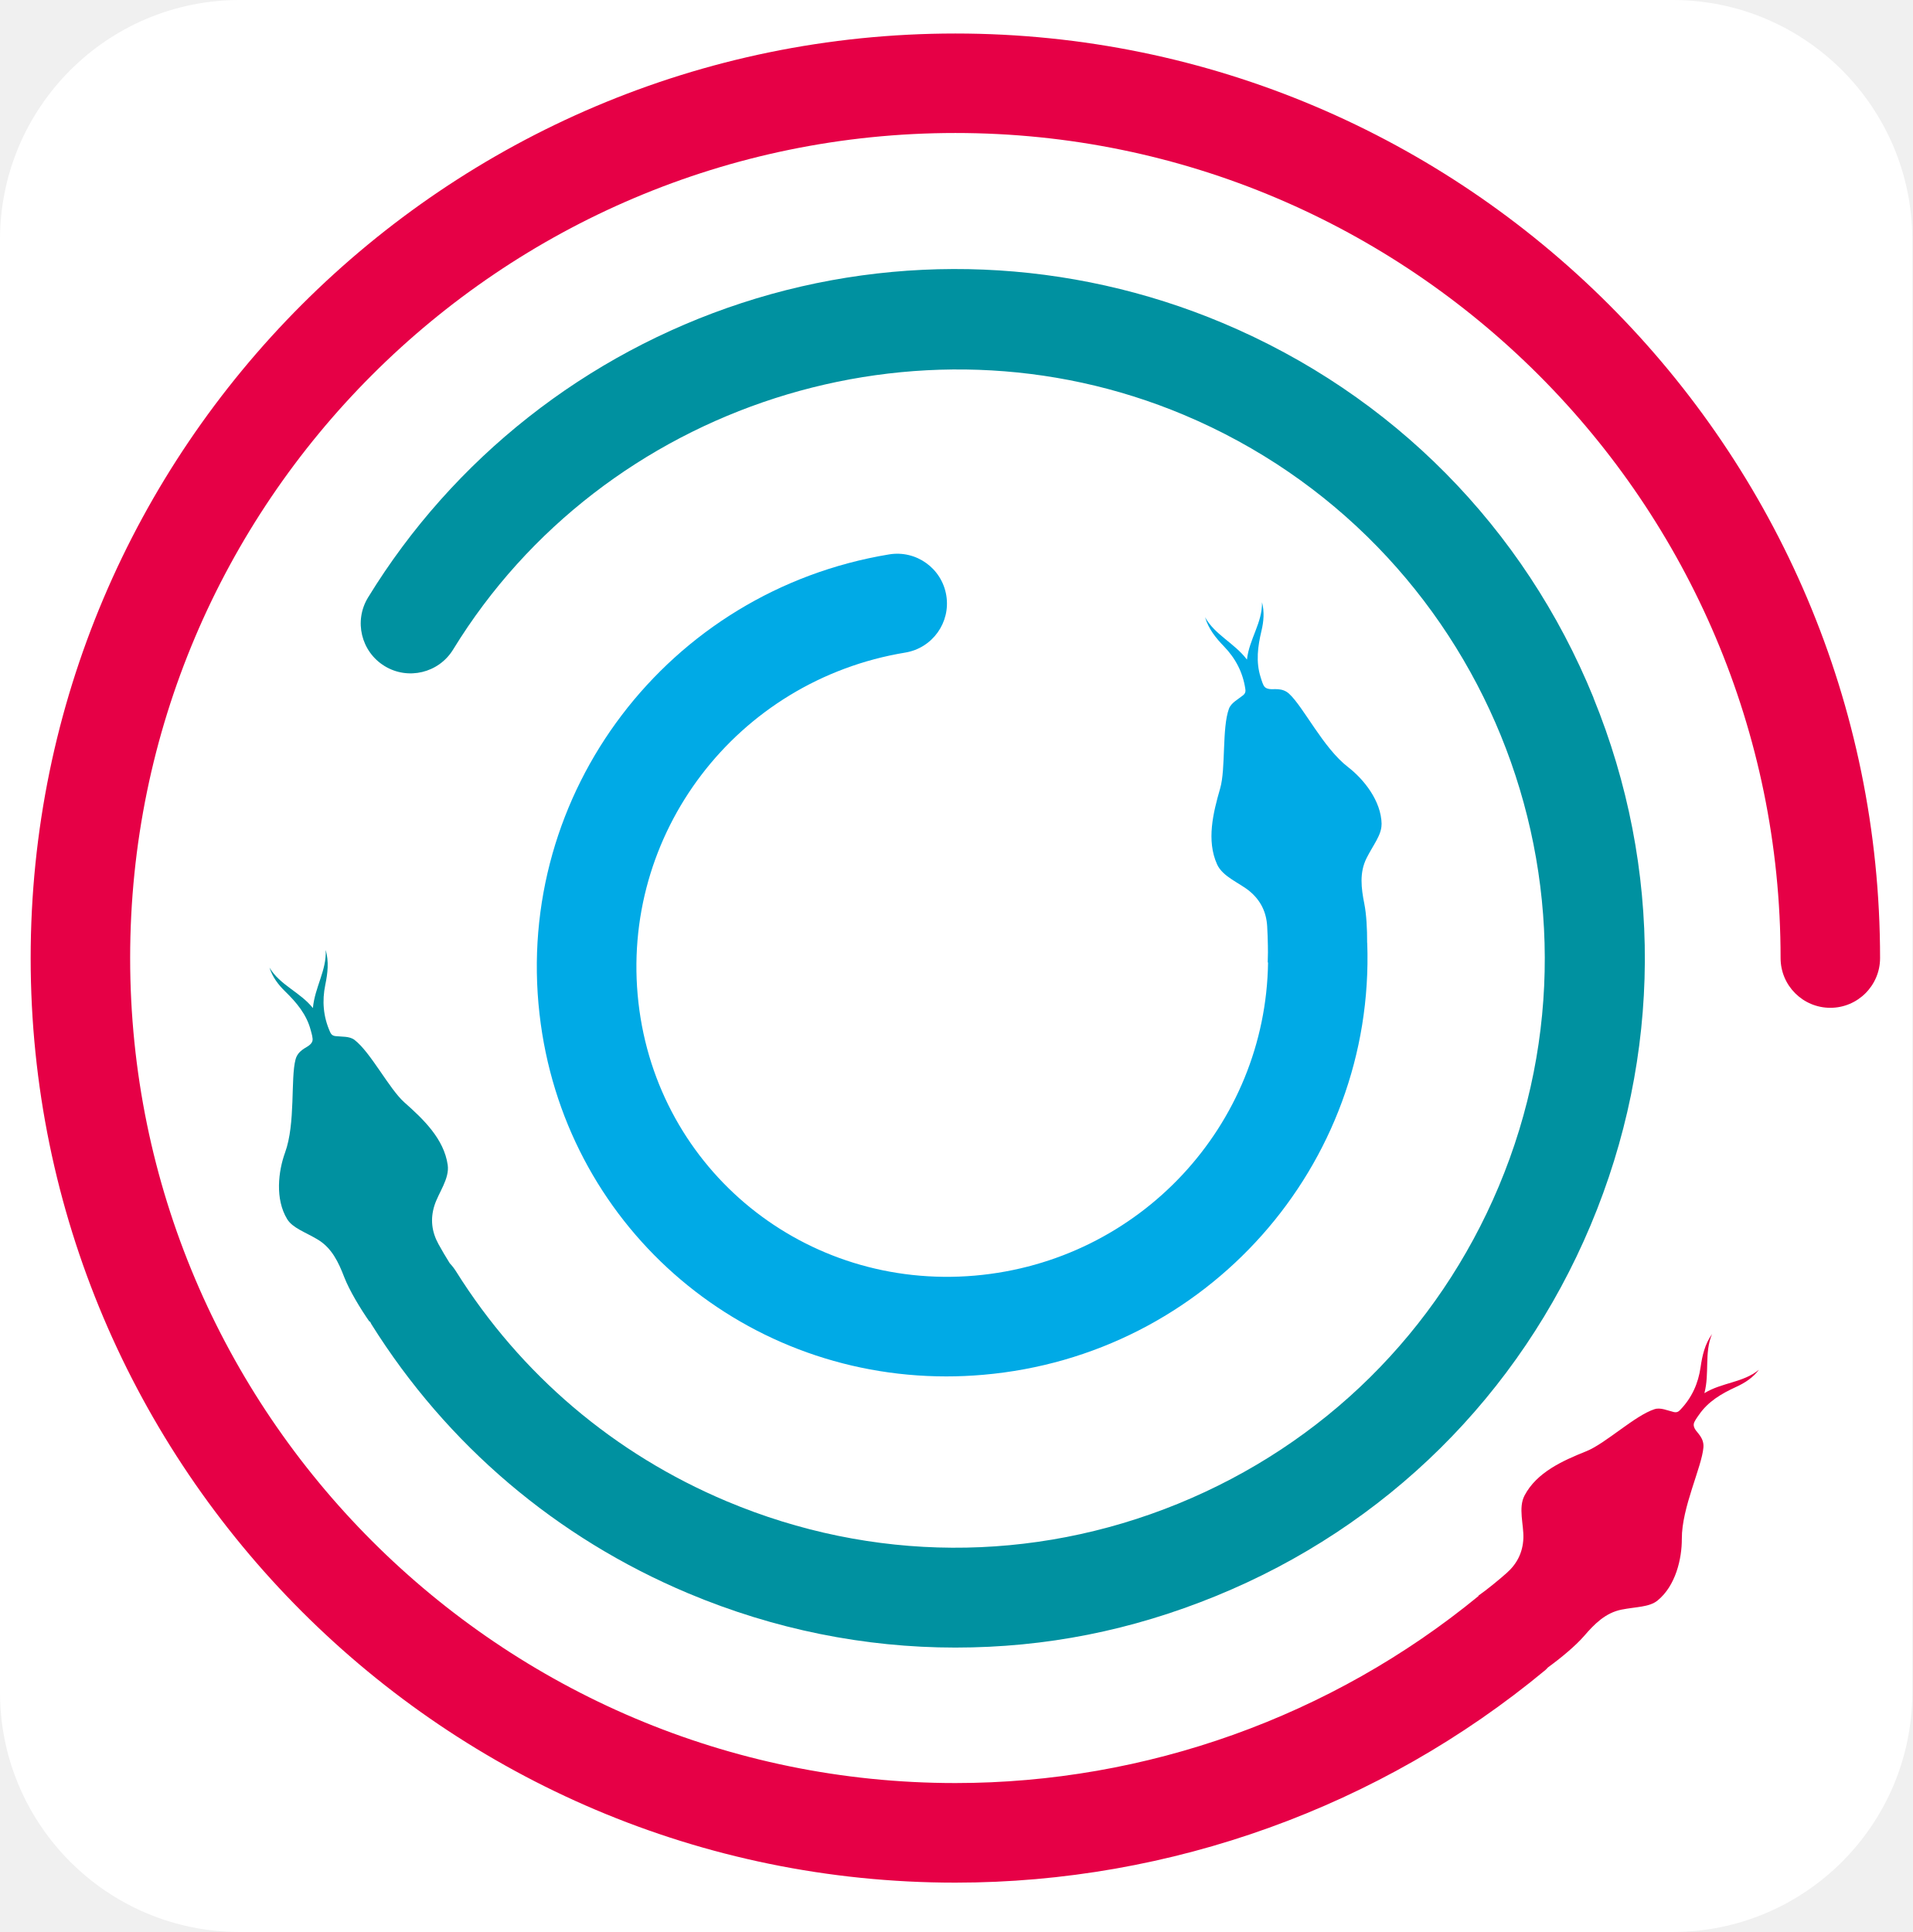
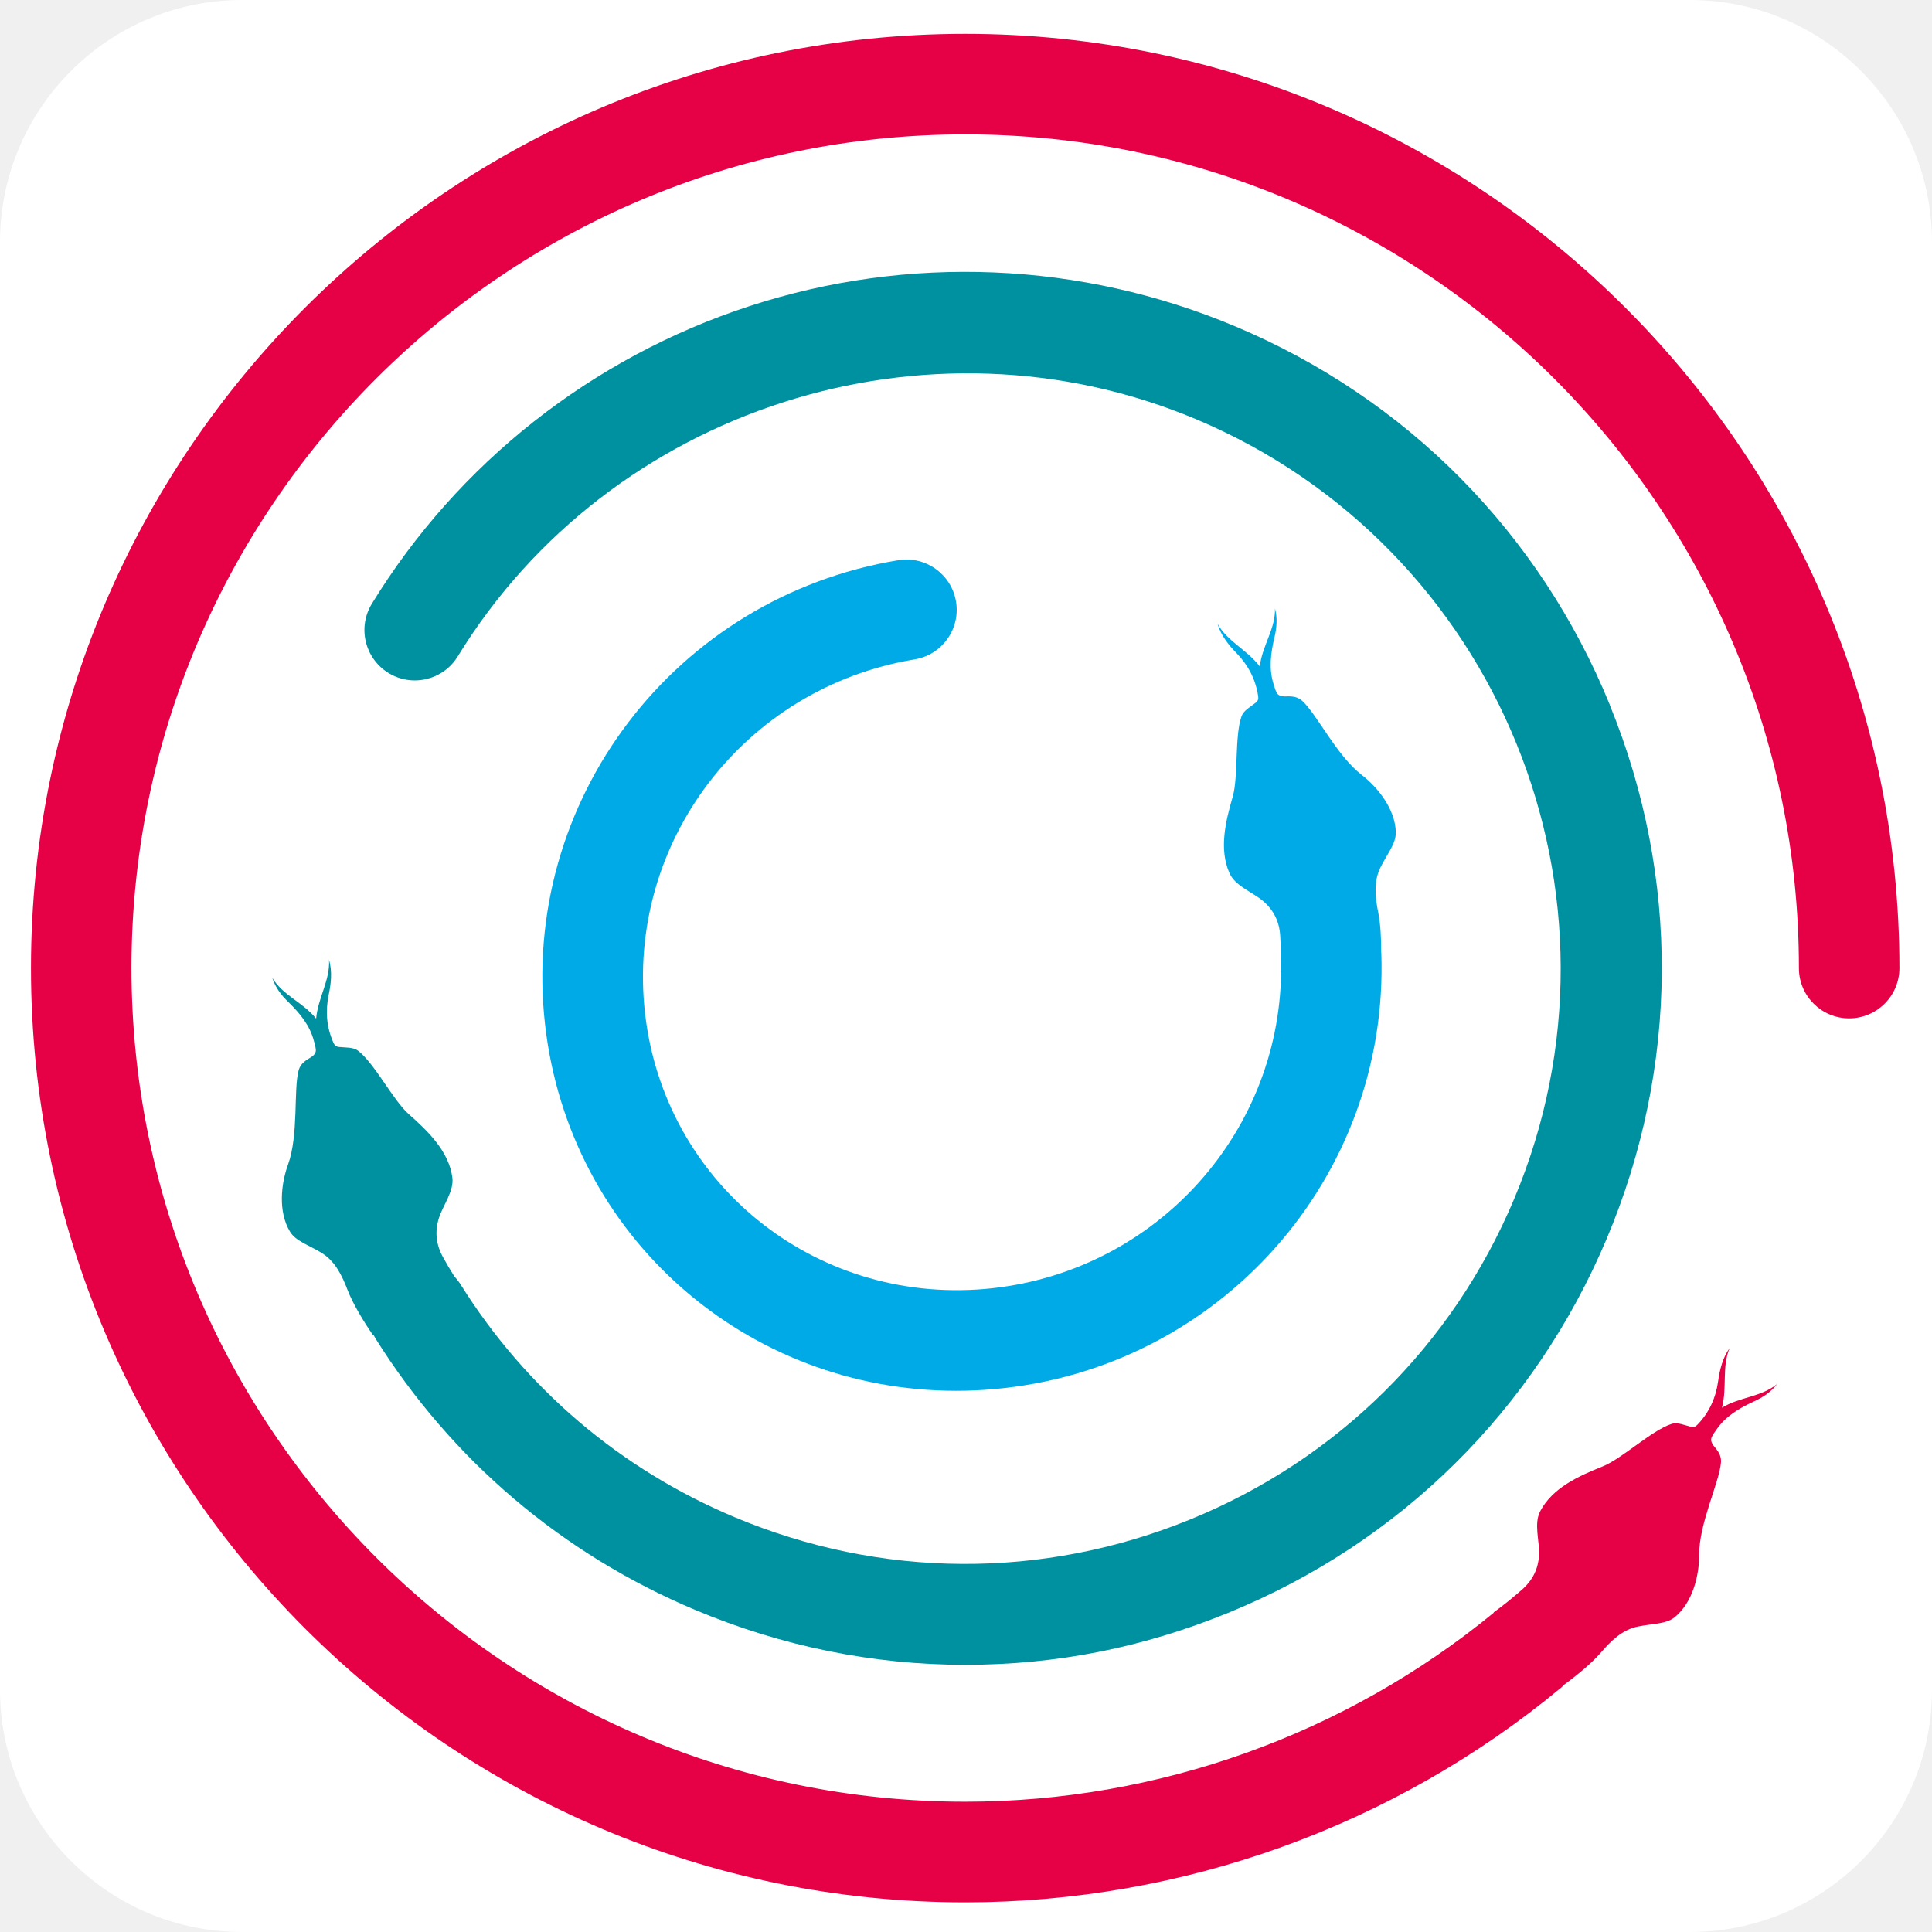
- <svg xmlns="http://www.w3.org/2000/svg" xmlns:xlink="http://www.w3.org/1999/xlink" width="105.492mm" height="106.596mm" viewBox="0 0 105.492 106.596" version="1.1" id="svg8">
+ <svg xmlns="http://www.w3.org/2000/svg" xmlns:xlink="http://www.w3.org/1999/xlink" width="105.492mm" height="105.492mm" viewBox="0 0 105.492 105.492" version="1.1" id="svg8">
  <defs id="defs2">
    <marker style="overflow:visible" id="marker5846" refX="0" refY="0" orient="auto">
      <path transform="matrix(0.2,0,0,0.2,1.48,0.2)" style="fill:#e50446;fill-opacity:1;fill-rule:evenodd;stroke:#e50446;stroke-width:1pt;stroke-opacity:1" d="m -2.5,-1 c 0,2.76 -2.24,5 -5,5 -2.76,0 -5,-2.24 -5,-5 0,-2.76 2.24,-5 5,-5 2.76,0 5,2.24 5,5 z" id="path5844" />
    </marker>
    <marker style="overflow:visible" id="marker5836" refX="0" refY="0" orient="auto">
      <path transform="matrix(0.2,0,0,0.2,1.48,0.2)" style="fill:#0391a0;fill-opacity:1;fill-rule:evenodd;stroke:#0391a0;stroke-width:1pt;stroke-opacity:1" d="m -2.5,-1 c 0,2.76 -2.24,5 -5,5 -2.76,0 -5,-2.24 -5,-5 0,-2.76 2.24,-5 5,-5 2.76,0 5,2.24 5,5 z" id="path5834" />
    </marker>
    <marker style="overflow:visible" id="marker5826" refX="0" refY="0" orient="auto">
      <path transform="matrix(0.2,0,0,0.2,1.48,0.2)" style="fill:#17a9e2;fill-opacity:0.961;fill-rule:evenodd;stroke:#17a9e2;stroke-width:1pt;stroke-opacity:0.961" d="m -2.5,-1 c 0,2.76 -2.24,5 -5,5 -2.76,0 -5,-2.24 -5,-5 0,-2.76 2.24,-5 5,-5 2.76,0 5,2.24 5,5 z" id="path5824" />
    </marker>
    <marker style="overflow:visible" id="marker5798" refX="0" refY="0" orient="auto">
      <path transform="matrix(0.2,0,0,0.2,1.48,0.2)" style="fill:#17a9e2;fill-opacity:0.961;fill-rule:evenodd;stroke:#17a9e2;stroke-width:1pt;stroke-opacity:0.961" d="m -2.5,-1 c 0,2.76 -2.24,5 -5,5 -2.76,0 -5,-2.24 -5,-5 0,-2.76 2.24,-5 5,-5 2.76,0 5,2.24 5,5 z" id="path5796" />
    </marker>
    <marker orient="auto" refY="0" refX="0" id="marker4729" style="overflow:visible">
      <g transform="translate(-13)" style="fill:#e50446;fill-opacity:1;stroke:#e50446;stroke-opacity:1" id="g4727">
        <circle cx="3" cy="0" r="0.8" id="circle4721" style="fill:#e50446;fill-opacity:1;stroke:#e50446;stroke-opacity:1" />
        <circle cx="6.5" cy="0" r="0.8" id="circle4723" style="fill:#e50446;fill-opacity:1;stroke:#e50446;stroke-opacity:1" />
        <circle cx="10" cy="0" r="0.8" id="circle4725" style="fill:#e50446;fill-opacity:1;stroke:#e50446;stroke-opacity:1" />
      </g>
    </marker>
    <marker orient="auto" refY="0" refX="0" id="marker4704" style="overflow:visible">
      <g transform="translate(-13)" style="fill:#0391a0;fill-opacity:1;stroke:#0391a0;stroke-opacity:1" id="g4702">
        <circle cx="3" cy="0" r="0.8" id="circle4696" style="fill:#0391a0;fill-opacity:1;stroke:#0391a0;stroke-opacity:1" />
        <circle cx="6.5" cy="0" r="0.8" id="circle4698" style="fill:#0391a0;fill-opacity:1;stroke:#0391a0;stroke-opacity:1" />
        <circle cx="10" cy="0" r="0.8" id="circle4700" style="fill:#0391a0;fill-opacity:1;stroke:#0391a0;stroke-opacity:1" />
      </g>
    </marker>
    <marker orient="auto" refY="0" refX="0" id="marker4679" style="overflow:visible">
      <g transform="translate(-13)" style="fill:#17a9e2;fill-opacity:0.961;stroke:#17a9e2;stroke-opacity:0.961" id="g4677">
        <circle cx="3" cy="0" r="0.8" id="circle4671" style="fill:#17a9e2;fill-opacity:0.961;stroke:#17a9e2;stroke-opacity:0.961" />
        <circle cx="6.5" cy="0" r="0.8" id="circle4673" style="fill:#17a9e2;fill-opacity:0.961;stroke:#17a9e2;stroke-opacity:0.961" />
        <circle cx="10" cy="0" r="0.8" id="circle4675" style="fill:#17a9e2;fill-opacity:0.961;stroke:#17a9e2;stroke-opacity:0.961" />
      </g>
    </marker>
    <marker style="overflow:visible" id="marker4118" refX="0" refY="0" orient="auto">
      <path transform="matrix(0.2,0,0,0.2,1.48,0.2)" style="fill:#e50446;fill-opacity:1;fill-rule:evenodd;stroke:#e50446;stroke-width:1pt;stroke-opacity:1" d="m -2.5,-1 c 0,2.76 -2.24,5 -5,5 -2.76,0 -5,-2.24 -5,-5 0,-2.76 2.24,-5 5,-5 2.76,0 5,2.24 5,5 z" id="path4116" />
    </marker>
    <marker style="overflow:visible" id="marker4086" refX="0" refY="0" orient="auto">
      <path transform="matrix(0.2,0,0,0.2,1.48,0.2)" style="fill:#0391a0;fill-opacity:1;fill-rule:evenodd;stroke:#0391a0;stroke-width:1pt;stroke-opacity:1" d="m -2.5,-1 c 0,2.76 -2.24,5 -5,5 -2.76,0 -5,-2.24 -5,-5 0,-2.76 2.24,-5 5,-5 2.76,0 5,2.24 5,5 z" id="path4084" />
    </marker>
    <marker style="overflow:visible" id="marker4076" refX="0" refY="0" orient="auto">
      <path transform="matrix(0.2,0,0,0.2,1.48,0.2)" style="fill:#17a9e2;fill-opacity:0.961;fill-rule:evenodd;stroke:#17a9e2;stroke-width:1pt;stroke-opacity:0.961" d="m -2.5,-1 c 0,2.76 -2.24,5 -5,5 -2.76,0 -5,-2.24 -5,-5 0,-2.76 2.24,-5 5,-5 2.76,0 5,2.24 5,5 z" id="path4074" />
    </marker>
    <marker style="overflow:visible" id="marker3162" refX="0" refY="0" orient="auto">
      <path transform="matrix(0.2,0,0,0.2,1.48,0.2)" style="fill:#0391a0;fill-opacity:1;fill-rule:evenodd;stroke:#0391a0;stroke-width:1pt;stroke-opacity:1" d="m -2.5,-1 c 0,2.76 -2.24,5 -5,5 -2.76,0 -5,-2.24 -5,-5 0,-2.76 2.24,-5 5,-5 2.76,0 5,2.24 5,5 z" id="path3160" />
    </marker>
    <marker style="overflow:visible" id="marker3152" refX="0" refY="0" orient="auto">
      <path transform="matrix(0.2,0,0,0.2,1.48,0.2)" style="fill:#17a9e2;fill-opacity:0.961;fill-rule:evenodd;stroke:#17a9e2;stroke-width:1pt;stroke-opacity:0.961" d="m -2.5,-1 c 0,2.76 -2.24,5 -5,5 -2.76,0 -5,-2.24 -5,-5 0,-2.76 2.24,-5 5,-5 2.76,0 5,2.24 5,5 z" id="path3150" />
    </marker>
    <marker style="overflow:visible" id="marker2254" refX="0" refY="0" orient="auto">
      <path transform="matrix(0.2,0,0,0.2,1.48,0.2)" style="fill:#e50446;fill-opacity:1;fill-rule:evenodd;stroke:#e50446;stroke-width:1pt;stroke-opacity:1" d="m -2.5,-1 c 0,2.76 -2.24,5 -5,5 -2.76,0 -5,-2.24 -5,-5 0,-2.76 2.24,-5 5,-5 2.76,0 5,2.24 5,5 z" id="path2252" />
    </marker>
    <marker style="overflow:visible" id="marker2234" refX="0" refY="0" orient="auto">
      <path transform="matrix(0.2,0,0,0.2,1.48,0.2)" style="fill:#17a9e2;fill-opacity:0.961;fill-rule:evenodd;stroke:#17a9e2;stroke-width:1pt;stroke-opacity:0.961" d="m -2.5,-1 c 0,2.76 -2.24,5 -5,5 -2.76,0 -5,-2.24 -5,-5 0,-2.76 2.24,-5 5,-5 2.76,0 5,2.24 5,5 z" id="path2232" />
    </marker>
    <marker style="overflow:visible" id="DotS" refX="0" refY="0" orient="auto">
      <path transform="matrix(0.2,0,0,0.2,1.48,0.2)" style="fill:#17a9e2;fill-opacity:0.961;fill-rule:evenodd;stroke:#17a9e2;stroke-width:1pt;stroke-opacity:0.961" d="m -2.5,-1 c 0,2.76 -2.24,5 -5,5 -2.76,0 -5,-2.24 -5,-5 0,-2.76 2.24,-5 5,-5 2.76,0 5,2.24 5,5 z" id="path1009" />
    </marker>
    <marker style="overflow:visible" id="marker15104" refX="0" refY="0" orient="auto">
      <path transform="matrix(0.4,0,0,0.4,2.96,0.4)" style="fill:#17a9e2;fill-opacity:0.961;fill-rule:evenodd;stroke:#17a9e2;stroke-width:1pt;stroke-opacity:0.961" d="m -2.5,-1 c 0,2.76 -2.24,5 -5,5 -2.76,0 -5,-2.24 -5,-5 0,-2.76 2.24,-5 5,-5 2.76,0 5,2.24 5,5 z" id="path15102" />
    </marker>
    <marker style="overflow:visible" id="marker15016" refX="0" refY="0" orient="auto">
      <path transform="matrix(0.4,0,0,0.4,2.96,0.4)" style="fill:#17a9e2;fill-opacity:0.961;fill-rule:evenodd;stroke:#17a9e2;stroke-width:1pt;stroke-opacity:0.961" d="m -2.5,-1 c 0,2.76 -2.24,5 -5,5 -2.76,0 -5,-2.24 -5,-5 0,-2.76 2.24,-5 5,-5 2.76,0 5,2.24 5,5 z" id="path15014" />
    </marker>
    <marker style="overflow:visible" id="marker15006" refX="0" refY="0" orient="auto">
      <path transform="matrix(0.4,0,0,0.4,2.96,0.4)" style="fill:#17a9e2;fill-opacity:0.961;fill-rule:evenodd;stroke:#17a9e2;stroke-width:1pt;stroke-opacity:0.961" d="m -2.5,-1 c 0,2.76 -2.24,5 -5,5 -2.76,0 -5,-2.24 -5,-5 0,-2.76 2.24,-5 5,-5 2.76,0 5,2.24 5,5 z" id="path15004" />
    </marker>
    <marker style="overflow:visible" id="marker14996" refX="0" refY="0" orient="auto">
      <path transform="matrix(0.4,0,0,0.4,2.96,0.4)" style="fill:#0391a0;fill-opacity:1;fill-rule:evenodd;stroke:#0391a0;stroke-width:1pt;stroke-opacity:1" d="m -2.5,-1 c 0,2.76 -2.24,5 -5,5 -2.76,0 -5,-2.24 -5,-5 0,-2.76 2.24,-5 5,-5 2.76,0 5,2.24 5,5 z" id="path14994" />
    </marker>
    <marker style="overflow:visible" id="marker14986" refX="0" refY="0" orient="auto">
      <path transform="matrix(0.4,0,0,0.4,2.96,0.4)" style="fill:#0391a0;fill-opacity:1;fill-rule:evenodd;stroke:#0391a0;stroke-width:1pt;stroke-opacity:1" d="m -2.5,-1 c 0,2.76 -2.24,5 -5,5 -2.76,0 -5,-2.24 -5,-5 0,-2.76 2.24,-5 5,-5 2.76,0 5,2.24 5,5 z" id="path14984" />
    </marker>
    <marker style="overflow:visible" id="marker14976" refX="0" refY="0" orient="auto">
      <path transform="matrix(0.4,0,0,0.4,2.96,0.4)" style="fill:#e50446;fill-opacity:1;fill-rule:evenodd;stroke:#e50446;stroke-width:1pt;stroke-opacity:1" d="m -2.5,-1 c 0,2.76 -2.24,5 -5,5 -2.76,0 -5,-2.24 -5,-5 0,-2.76 2.24,-5 5,-5 2.76,0 5,2.24 5,5 z" id="path14974" />
    </marker>
    <marker style="overflow:visible" id="marker14966" refX="0" refY="0" orient="auto">
      <path transform="matrix(0.4,0,0,0.4,2.96,0.4)" style="fill:#e50446;fill-opacity:1;fill-rule:evenodd;stroke:#e50446;stroke-width:1pt;stroke-opacity:1" d="m -2.5,-1 c 0,2.76 -2.24,5 -5,5 -2.76,0 -5,-2.24 -5,-5 0,-2.76 2.24,-5 5,-5 2.76,0 5,2.24 5,5 z" id="path14964" />
    </marker>
    <marker style="overflow:visible" id="marker14956" refX="0" refY="0" orient="auto">
      <path transform="matrix(0.4,0,0,0.4,2.96,0.4)" style="fill:#6bffff;fill-opacity:1;fill-rule:evenodd;stroke:none;stroke-width:1pt;stroke-opacity:0.961" d="m -2.5,-1 c 0,2.76 -2.24,5 -5,5 -2.76,0 -5,-2.24 -5,-5 0,-2.76 2.24,-5 5,-5 2.76,0 5,2.24 5,5 z" id="path14954" />
    </marker>
    <marker style="overflow:visible" id="marker14186" refX="0" refY="0" orient="auto">
      <path transform="matrix(0.4,0,0,0.4,2.96,0.4)" style="fill:#17a9e2;fill-opacity:0.961;fill-rule:evenodd;stroke:#17a9e2;stroke-width:1pt;stroke-opacity:0.961" d="m -2.5,-1 c 0,2.76 -2.24,5 -5,5 -2.76,0 -5,-2.24 -5,-5 0,-2.76 2.24,-5 5,-5 2.76,0 5,2.24 5,5 z" id="path14184" />
    </marker>
    <marker style="overflow:visible" id="marker14176" refX="0" refY="0" orient="auto">
      <path transform="matrix(0.4,0,0,0.4,2.96,0.4)" style="fill:#0391a0;fill-opacity:1;fill-rule:evenodd;stroke:#0391a0;stroke-width:1pt;stroke-opacity:1" d="m -2.5,-1 c 0,2.76 -2.24,5 -5,5 -2.76,0 -5,-2.24 -5,-5 0,-2.76 2.24,-5 5,-5 2.76,0 5,2.24 5,5 z" id="path14174" />
    </marker>
    <marker style="overflow:visible" id="marker14166" refX="0" refY="0" orient="auto">
      <path transform="matrix(0.4,0,0,0.4,2.96,0.4)" style="fill:#0391a0;fill-opacity:1;fill-rule:evenodd;stroke:#0391a0;stroke-width:1pt;stroke-opacity:1" d="m -2.5,-1 c 0,2.76 -2.24,5 -5,5 -2.76,0 -5,-2.24 -5,-5 0,-2.76 2.24,-5 5,-5 2.76,0 5,2.24 5,5 z" id="path14164" />
    </marker>
    <marker style="overflow:visible" id="marker14156" refX="0" refY="0" orient="auto">
      <path transform="matrix(0.4,0,0,0.4,2.96,0.4)" style="fill:#e50446;fill-opacity:1;fill-rule:evenodd;stroke:#e50446;stroke-width:1pt;stroke-opacity:1" d="m -2.5,-1 c 0,2.76 -2.24,5 -5,5 -2.76,0 -5,-2.24 -5,-5 0,-2.76 2.24,-5 5,-5 2.76,0 5,2.24 5,5 z" id="path14154" />
    </marker>
    <marker style="overflow:visible" id="marker14146" refX="0" refY="0" orient="auto">
      <path transform="matrix(0.4,0,0,0.4,2.96,0.4)" style="fill:#e50446;fill-opacity:1;fill-rule:evenodd;stroke:#e50446;stroke-width:1pt;stroke-opacity:1" d="m -2.5,-1 c 0,2.76 -2.24,5 -5,5 -2.76,0 -5,-2.24 -5,-5 0,-2.76 2.24,-5 5,-5 2.76,0 5,2.24 5,5 z" id="path14144" />
    </marker>
    <marker style="overflow:visible" id="marker14136" refX="0" refY="0" orient="auto">
      <path transform="matrix(0.4,0,0,0.4,2.96,0.4)" style="fill:#17a9e2;fill-opacity:0.961;fill-rule:evenodd;stroke:#17a9e2;stroke-width:1pt;stroke-opacity:0.961" d="m -2.5,-1 c 0,2.76 -2.24,5 -5,5 -2.76,0 -5,-2.24 -5,-5 0,-2.76 2.24,-5 5,-5 2.76,0 5,2.24 5,5 z" id="path14134" />
    </marker>
    <marker style="overflow:visible" id="marker14126" refX="0" refY="0" orient="auto">
      <path transform="matrix(0.4,0,0,0.4,2.96,0.4)" style="fill:#17a9e2;fill-opacity:0.961;fill-rule:evenodd;stroke:#17a9e2;stroke-width:1pt;stroke-opacity:0.961" d="m -2.5,-1 c 0,2.76 -2.24,5 -5,5 -2.76,0 -5,-2.24 -5,-5 0,-2.76 2.24,-5 5,-5 2.76,0 5,2.24 5,5 z" id="path14124" />
    </marker>
    <marker style="overflow:visible" id="marker13446" refX="0" refY="0" orient="auto">
      <path transform="matrix(0.4,0,0,0.4,2.96,0.4)" style="fill:#17a9e2;fill-opacity:0.961;fill-rule:evenodd;stroke:#17a9e2;stroke-width:1pt;stroke-opacity:0.961" d="m -2.5,-1 c 0,2.76 -2.24,5 -5,5 -2.76,0 -5,-2.24 -5,-5 0,-2.76 2.24,-5 5,-5 2.76,0 5,2.24 5,5 z" id="path13444" />
    </marker>
    <marker style="overflow:visible" id="marker13436" refX="0" refY="0" orient="auto">
      <path transform="matrix(0.4,0,0,0.4,2.96,0.4)" style="fill:#0391a0;fill-opacity:1;fill-rule:evenodd;stroke:#0391a0;stroke-width:1pt;stroke-opacity:1" d="m -2.5,-1 c 0,2.76 -2.24,5 -5,5 -2.76,0 -5,-2.24 -5,-5 0,-2.76 2.24,-5 5,-5 2.76,0 5,2.24 5,5 z" id="path13434" />
    </marker>
    <marker style="overflow:visible" id="marker13426" refX="0" refY="0" orient="auto">
      <path transform="matrix(0.4,0,0,0.4,2.96,0.4)" style="fill:#0391a0;fill-opacity:1;fill-rule:evenodd;stroke:#0391a0;stroke-width:1pt;stroke-opacity:1" d="m -2.5,-1 c 0,2.76 -2.24,5 -5,5 -2.76,0 -5,-2.24 -5,-5 0,-2.76 2.24,-5 5,-5 2.76,0 5,2.24 5,5 z" id="path13424" />
    </marker>
    <marker style="overflow:visible" id="marker13416" refX="0" refY="0" orient="auto">
      <path transform="matrix(0.4,0,0,0.4,2.96,0.4)" style="fill:#e50446;fill-opacity:1;fill-rule:evenodd;stroke:#e50446;stroke-width:1pt;stroke-opacity:1" d="m -2.5,-1 c 0,2.76 -2.24,5 -5,5 -2.76,0 -5,-2.24 -5,-5 0,-2.76 2.24,-5 5,-5 2.76,0 5,2.24 5,5 z" id="path13414" />
    </marker>
    <marker style="overflow:visible" id="marker13406" refX="0" refY="0" orient="auto">
      <path transform="matrix(0.4,0,0,0.4,2.96,0.4)" style="fill:#e50446;fill-opacity:1;fill-rule:evenodd;stroke:#e50446;stroke-width:1pt;stroke-opacity:1" d="m -2.5,-1 c 0,2.76 -2.24,5 -5,5 -2.76,0 -5,-2.24 -5,-5 0,-2.76 2.24,-5 5,-5 2.76,0 5,2.24 5,5 z" id="path13404" />
    </marker>
    <marker style="overflow:visible" id="marker13396" refX="0" refY="0" orient="auto">
      <path transform="matrix(0.4,0,0,0.4,2.96,0.4)" style="fill:#6bffff;fill-opacity:1;fill-rule:evenodd;stroke:none;stroke-width:1pt;stroke-opacity:0.961" d="m -2.5,-1 c 0,2.76 -2.24,5 -5,5 -2.76,0 -5,-2.24 -5,-5 0,-2.76 2.24,-5 5,-5 2.76,0 5,2.24 5,5 z" id="path13394" />
    </marker>
    <marker style="overflow:visible" id="marker10218" refX="0" refY="0" orient="auto">
      <path transform="matrix(0.4,0,0,0.4,2.96,0.4)" style="fill:#17a9e2;fill-opacity:0.961;fill-rule:evenodd;stroke:#17a9e2;stroke-width:1pt;stroke-opacity:0.961" d="m -2.5,-1 c 0,2.76 -2.24,5 -5,5 -2.76,0 -5,-2.24 -5,-5 0,-2.76 2.24,-5 5,-5 2.76,0 5,2.24 5,5 z" id="path10216" />
    </marker>
    <marker style="overflow:visible" id="marker10208" refX="0" refY="0" orient="auto">
      <path transform="matrix(0.4,0,0,0.4,2.96,0.4)" style="fill:#17a9e2;fill-opacity:0.961;fill-rule:evenodd;stroke:#17a9e2;stroke-width:1pt;stroke-opacity:0.961" d="m -2.5,-1 c 0,2.76 -2.24,5 -5,5 -2.76,0 -5,-2.24 -5,-5 0,-2.76 2.24,-5 5,-5 2.76,0 5,2.24 5,5 z" id="path10206" />
    </marker>
    <marker style="overflow:visible" id="marker10198" refX="0" refY="0" orient="auto">
      <path transform="matrix(0.4,0,0,0.4,2.96,0.4)" style="fill:#0391a0;fill-opacity:1;fill-rule:evenodd;stroke:#0391a0;stroke-width:1pt;stroke-opacity:1" d="m -2.5,-1 c 0,2.76 -2.24,5 -5,5 -2.76,0 -5,-2.24 -5,-5 0,-2.76 2.24,-5 5,-5 2.76,0 5,2.24 5,5 z" id="path10196" />
    </marker>
    <marker style="overflow:visible" id="marker10188" refX="0" refY="0" orient="auto">
      <path transform="matrix(0.4,0,0,0.4,2.96,0.4)" style="fill:#0391a0;fill-opacity:1;fill-rule:evenodd;stroke:#0391a0;stroke-width:1pt;stroke-opacity:1" d="m -2.5,-1 c 0,2.76 -2.24,5 -5,5 -2.76,0 -5,-2.24 -5,-5 0,-2.76 2.24,-5 5,-5 2.76,0 5,2.24 5,5 z" id="path10186" />
    </marker>
    <marker style="overflow:visible" id="marker10178" refX="0" refY="0" orient="auto">
      <path transform="matrix(0.4,0,0,0.4,2.96,0.4)" style="fill:#e50446;fill-opacity:1;fill-rule:evenodd;stroke:#e50446;stroke-width:1pt;stroke-opacity:1" d="m -2.5,-1 c 0,2.76 -2.24,5 -5,5 -2.76,0 -5,-2.24 -5,-5 0,-2.76 2.24,-5 5,-5 2.76,0 5,2.24 5,5 z" id="path10176" />
    </marker>
    <marker style="overflow:visible" id="marker10168" refX="0" refY="0" orient="auto">
      <path transform="matrix(0.4,0,0,0.4,2.96,0.4)" style="fill:#e50446;fill-opacity:1;fill-rule:evenodd;stroke:#e50446;stroke-width:1pt;stroke-opacity:1" d="m -2.5,-1 c 0,2.76 -2.24,5 -5,5 -2.76,0 -5,-2.24 -5,-5 0,-2.76 2.24,-5 5,-5 2.76,0 5,2.24 5,5 z" id="path10166" />
    </marker>
    <marker style="overflow:visible" id="marker10158" refX="0" refY="0" orient="auto">
      <path transform="matrix(0.4,0,0,0.4,2.96,0.4)" style="fill:#17a9e2;fill-opacity:0.961;fill-rule:evenodd;stroke:#17a9e2;stroke-width:1pt;stroke-opacity:0.961" d="m -2.5,-1 c 0,2.76 -2.24,5 -5,5 -2.76,0 -5,-2.24 -5,-5 0,-2.76 2.24,-5 5,-5 2.76,0 5,2.24 5,5 z" id="path10156" />
    </marker>
    <marker style="overflow:visible" id="marker9562" refX="0" refY="0" orient="auto">
      <path transform="matrix(0.4,0,0,0.4,2.96,0.4)" style="fill:#17a9e2;fill-opacity:0.961;fill-rule:evenodd;stroke:#17a9e2;stroke-width:1pt;stroke-opacity:0.961" d="m -2.5,-1 c 0,2.76 -2.24,5 -5,5 -2.76,0 -5,-2.24 -5,-5 0,-2.76 2.24,-5 5,-5 2.76,0 5,2.24 5,5 z" id="path9560" />
    </marker>
    <marker style="overflow:visible" id="marker9552" refX="0" refY="0" orient="auto">
      <path transform="matrix(0.4,0,0,0.4,2.96,0.4)" style="fill:#0391a0;fill-opacity:1;fill-rule:evenodd;stroke:#0391a0;stroke-width:1pt;stroke-opacity:1" d="m -2.5,-1 c 0,2.76 -2.24,5 -5,5 -2.76,0 -5,-2.24 -5,-5 0,-2.76 2.24,-5 5,-5 2.76,0 5,2.24 5,5 z" id="path9550" />
    </marker>
    <marker style="overflow:visible" id="marker9542" refX="0" refY="0" orient="auto">
      <path transform="matrix(0.4,0,0,0.4,2.96,0.4)" style="fill:#0391a0;fill-opacity:1;fill-rule:evenodd;stroke:#0391a0;stroke-width:1pt;stroke-opacity:1" d="m -2.5,-1 c 0,2.76 -2.24,5 -5,5 -2.76,0 -5,-2.24 -5,-5 0,-2.76 2.24,-5 5,-5 2.76,0 5,2.24 5,5 z" id="path9540" />
    </marker>
    <marker style="overflow:visible" id="marker9522" refX="0" refY="0" orient="auto">
      <path transform="matrix(0.4,0,0,0.4,2.96,0.4)" style="fill:#e50446;fill-opacity:1;fill-rule:evenodd;stroke:#e50446;stroke-width:1pt;stroke-opacity:1" d="m -2.5,-1 c 0,2.76 -2.24,5 -5,5 -2.76,0 -5,-2.24 -5,-5 0,-2.76 2.24,-5 5,-5 2.76,0 5,2.24 5,5 z" id="path9520" />
    </marker>
    <marker style="overflow:visible" id="marker9512" refX="0" refY="0" orient="auto">
      <path transform="matrix(0.4,0,0,0.4,2.96,0.4)" style="fill:#17a9e2;fill-opacity:0.961;fill-rule:evenodd;stroke:#17a9e2;stroke-width:1pt;stroke-opacity:0.961" d="m -2.5,-1 c 0,2.76 -2.24,5 -5,5 -2.76,0 -5,-2.24 -5,-5 0,-2.76 2.24,-5 5,-5 2.76,0 5,2.24 5,5 z" id="path9510" />
    </marker>
    <marker style="overflow:visible" id="marker9060" refX="0" refY="0" orient="auto">
      <path transform="matrix(0.4,0,0,0.4,2.96,0.4)" style="fill:#17a9e2;fill-opacity:0.961;fill-rule:evenodd;stroke:#17a9e2;stroke-width:1pt;stroke-opacity:0.961" d="m -2.5,-1 c 0,2.76 -2.24,5 -5,5 -2.76,0 -5,-2.24 -5,-5 0,-2.76 2.24,-5 5,-5 2.76,0 5,2.24 5,5 z" id="path9058" />
    </marker>
    <marker style="overflow:visible" id="marker9050" refX="0" refY="0" orient="auto">
      <path transform="matrix(0.4,0,0,0.4,2.96,0.4)" style="fill:#0391a0;fill-opacity:1;fill-rule:evenodd;stroke:#0391a0;stroke-width:1pt;stroke-opacity:1" d="m -2.5,-1 c 0,2.76 -2.24,5 -5,5 -2.76,0 -5,-2.24 -5,-5 0,-2.76 2.24,-5 5,-5 2.76,0 5,2.24 5,5 z" id="path9048" />
    </marker>
    <marker style="overflow:visible" id="marker9040" refX="0" refY="0" orient="auto">
      <path transform="matrix(0.4,0,0,0.4,2.96,0.4)" style="fill:#0391a0;fill-opacity:1;fill-rule:evenodd;stroke:#0391a0;stroke-width:1pt;stroke-opacity:1" d="m -2.5,-1 c 0,2.76 -2.24,5 -5,5 -2.76,0 -5,-2.24 -5,-5 0,-2.76 2.24,-5 5,-5 2.76,0 5,2.24 5,5 z" id="path9038" />
    </marker>
    <marker style="overflow:visible" id="marker9030" refX="0" refY="0" orient="auto">
      <path transform="matrix(0.4,0,0,0.4,2.96,0.4)" style="fill:#e50446;fill-opacity:1;fill-rule:evenodd;stroke:#e50446;stroke-width:1pt;stroke-opacity:1" d="m -2.5,-1 c 0,2.76 -2.24,5 -5,5 -2.76,0 -5,-2.24 -5,-5 0,-2.76 2.24,-5 5,-5 2.76,0 5,2.24 5,5 z" id="path9028" />
    </marker>
    <marker style="overflow:visible" id="marker9020" refX="0" refY="0" orient="auto">
      <path transform="matrix(0.4,0,0,0.4,2.96,0.4)" style="fill:#e50446;fill-opacity:1;fill-rule:evenodd;stroke:#e50446;stroke-width:1pt;stroke-opacity:1" d="m -2.5,-1 c 0,2.76 -2.24,5 -5,5 -2.76,0 -5,-2.24 -5,-5 0,-2.76 2.24,-5 5,-5 2.76,0 5,2.24 5,5 z" id="path9018" />
    </marker>
    <marker style="overflow:visible" id="marker8352" refX="0" refY="0" orient="auto">
      <path transform="matrix(0.4,0,0,0.4,2.96,0.4)" style="fill:#17a9e2;fill-opacity:0.961;fill-rule:evenodd;stroke:#17a9e2;stroke-width:1pt;stroke-opacity:0.961" d="m -2.5,-1 c 0,2.76 -2.24,5 -5,5 -2.76,0 -5,-2.24 -5,-5 0,-2.76 2.24,-5 5,-5 2.76,0 5,2.24 5,5 z" id="path8350" />
    </marker>
    <marker style="overflow:visible" id="marker8342" refX="0" refY="0" orient="auto">
      <path transform="matrix(0.4,0,0,0.4,2.96,0.4)" style="fill:#0391a0;fill-opacity:1;fill-rule:evenodd;stroke:#0391a0;stroke-width:1pt;stroke-opacity:1" d="m -2.5,-1 c 0,2.76 -2.24,5 -5,5 -2.76,0 -5,-2.24 -5,-5 0,-2.76 2.24,-5 5,-5 2.76,0 5,2.24 5,5 z" id="path8340" />
    </marker>
    <marker style="overflow:visible" id="marker8332" refX="0" refY="0" orient="auto">
      <path transform="matrix(0.4,0,0,0.4,2.96,0.4)" style="fill:#0391a0;fill-opacity:1;fill-rule:evenodd;stroke:#0391a0;stroke-width:1pt;stroke-opacity:1" d="m -2.5,-1 c 0,2.76 -2.24,5 -5,5 -2.76,0 -5,-2.24 -5,-5 0,-2.76 2.24,-5 5,-5 2.76,0 5,2.24 5,5 z" id="path8330" />
    </marker>
    <marker style="overflow:visible" id="marker8322" refX="0" refY="0" orient="auto">
      <path transform="matrix(0.4,0,0,0.4,2.96,0.4)" style="fill:#e50446;fill-opacity:1;fill-rule:evenodd;stroke:#e50446;stroke-width:1pt;stroke-opacity:1" d="m -2.5,-1 c 0,2.76 -2.24,5 -5,5 -2.76,0 -5,-2.24 -5,-5 0,-2.76 2.24,-5 5,-5 2.76,0 5,2.24 5,5 z" id="path8320" />
    </marker>
    <marker style="overflow:visible" id="marker8312" refX="0" refY="0" orient="auto">
      <path transform="matrix(0.4,0,0,0.4,2.96,0.4)" style="fill:#e50446;fill-opacity:1;fill-rule:evenodd;stroke:#e50446;stroke-width:1pt;stroke-opacity:1" d="m -2.5,-1 c 0,2.76 -2.24,5 -5,5 -2.76,0 -5,-2.24 -5,-5 0,-2.76 2.24,-5 5,-5 2.76,0 5,2.24 5,5 z" id="path8310" />
    </marker>
    <marker style="overflow:visible" id="marker7680" refX="0" refY="0" orient="auto">
      <path transform="matrix(0.4,0,0,0.4,2.96,0.4)" style="fill:#17a9e2;fill-opacity:0.961;fill-rule:evenodd;stroke:#17a9e2;stroke-width:1pt;stroke-opacity:0.961" d="m -2.5,-1 c 0,2.76 -2.24,5 -5,5 -2.76,0 -5,-2.24 -5,-5 0,-2.76 2.24,-5 5,-5 2.76,0 5,2.24 5,5 z" id="path7678" />
    </marker>
    <marker style="overflow:visible" id="marker7670" refX="0" refY="0" orient="auto">
      <path transform="matrix(0.4,0,0,0.4,2.96,0.4)" style="fill:#17a9e2;fill-opacity:0.961;fill-rule:evenodd;stroke:#17a9e2;stroke-width:1pt;stroke-opacity:0.961" d="m -2.5,-1 c 0,2.76 -2.24,5 -5,5 -2.76,0 -5,-2.24 -5,-5 0,-2.76 2.24,-5 5,-5 2.76,0 5,2.24 5,5 z" id="path7668" />
    </marker>
    <marker style="overflow:visible" id="marker7660" refX="0" refY="0" orient="auto">
      <path transform="matrix(0.4,0,0,0.4,2.96,0.4)" style="fill:#0391a0;fill-opacity:1;fill-rule:evenodd;stroke:#0391a0;stroke-width:1pt;stroke-opacity:1" d="m -2.5,-1 c 0,2.76 -2.24,5 -5,5 -2.76,0 -5,-2.24 -5,-5 0,-2.76 2.24,-5 5,-5 2.76,0 5,2.24 5,5 z" id="path7658" />
    </marker>
    <marker style="overflow:visible" id="marker7650" refX="0" refY="0" orient="auto">
      <path transform="matrix(0.4,0,0,0.4,2.96,0.4)" style="fill:#0391a0;fill-opacity:1;fill-rule:evenodd;stroke:#0391a0;stroke-width:1pt;stroke-opacity:1" d="m -2.5,-1 c 0,2.76 -2.24,5 -5,5 -2.76,0 -5,-2.24 -5,-5 0,-2.76 2.24,-5 5,-5 2.76,0 5,2.24 5,5 z" id="path7648" />
    </marker>
    <marker style="overflow:visible" id="marker7640" refX="0" refY="0" orient="auto">
      <path transform="matrix(0.4,0,0,0.4,2.96,0.4)" style="fill:#e50446;fill-opacity:1;fill-rule:evenodd;stroke:#e50446;stroke-width:1pt;stroke-opacity:1" d="m -2.5,-1 c 0,2.76 -2.24,5 -5,5 -2.76,0 -5,-2.24 -5,-5 0,-2.76 2.24,-5 5,-5 2.76,0 5,2.24 5,5 z" id="path7638" />
    </marker>
    <marker style="overflow:visible" id="marker7630" refX="0" refY="0" orient="auto">
      <path transform="matrix(0.4,0,0,0.4,2.96,0.4)" style="fill:#e50446;fill-opacity:1;fill-rule:evenodd;stroke:#e50446;stroke-width:1pt;stroke-opacity:1" d="m -2.5,-1 c 0,2.76 -2.24,5 -5,5 -2.76,0 -5,-2.24 -5,-5 0,-2.76 2.24,-5 5,-5 2.76,0 5,2.24 5,5 z" id="path7628" />
    </marker>
    <marker style="overflow:visible" id="marker7268" refX="0" refY="0" orient="auto">
      <path transform="matrix(0.4,0,0,0.4,2.96,0.4)" style="fill:#e50446;fill-opacity:1;fill-rule:evenodd;stroke:#e50446;stroke-width:1pt;stroke-opacity:1" d="m -2.5,-1 c 0,2.76 -2.24,5 -5,5 -2.76,0 -5,-2.24 -5,-5 0,-2.76 2.24,-5 5,-5 2.76,0 5,2.24 5,5 z" id="path7266" />
    </marker>
    <marker style="overflow:visible" id="marker7258" refX="0" refY="0" orient="auto">
      <path transform="matrix(0.4,0,0,0.4,2.96,0.4)" style="fill:#17a9e2;fill-opacity:0.961;fill-rule:evenodd;stroke:#17a9e2;stroke-width:1pt;stroke-opacity:0.961" d="m -2.5,-1 c 0,2.76 -2.24,5 -5,5 -2.76,0 -5,-2.24 -5,-5 0,-2.76 2.24,-5 5,-5 2.76,0 5,2.24 5,5 z" id="path7256" />
    </marker>
    <marker style="overflow:visible" id="marker7248" refX="0" refY="0" orient="auto">
      <path transform="matrix(0.4,0,0,0.4,2.96,0.4)" style="fill:#17a9e2;fill-opacity:0.961;fill-rule:evenodd;stroke:#17a9e2;stroke-width:1pt;stroke-opacity:0.961" d="m -2.5,-1 c 0,2.76 -2.24,5 -5,5 -2.76,0 -5,-2.24 -5,-5 0,-2.76 2.24,-5 5,-5 2.76,0 5,2.24 5,5 z" id="path7246" />
    </marker>
    <marker style="overflow:visible" id="marker7238" refX="0" refY="0" orient="auto">
      <path transform="matrix(0.4,0,0,0.4,2.96,0.4)" style="fill:#0391a0;fill-opacity:1;fill-rule:evenodd;stroke:#0391a0;stroke-width:1pt;stroke-opacity:1" d="m -2.5,-1 c 0,2.76 -2.24,5 -5,5 -2.76,0 -5,-2.24 -5,-5 0,-2.76 2.24,-5 5,-5 2.76,0 5,2.24 5,5 z" id="path7236" />
    </marker>
    <marker style="overflow:visible" id="marker7228" refX="0" refY="0" orient="auto">
      <path transform="matrix(0.4,0,0,0.4,2.96,0.4)" style="fill:#0391a0;fill-opacity:1;fill-rule:evenodd;stroke:#0391a0;stroke-width:1pt;stroke-opacity:1" d="m -2.5,-1 c 0,2.76 -2.24,5 -5,5 -2.76,0 -5,-2.24 -5,-5 0,-2.76 2.24,-5 5,-5 2.76,0 5,2.24 5,5 z" id="path7226" />
    </marker>
    <marker style="overflow:visible" id="marker7218" refX="0" refY="0" orient="auto">
      <path transform="matrix(0.4,0,0,0.4,2.96,0.4)" style="fill:#e50446;fill-opacity:1;fill-rule:evenodd;stroke:#e50446;stroke-width:1pt;stroke-opacity:1" d="m -2.5,-1 c 0,2.76 -2.24,5 -5,5 -2.76,0 -5,-2.24 -5,-5 0,-2.76 2.24,-5 5,-5 2.76,0 5,2.24 5,5 z" id="path7216" />
    </marker>
    <marker style="overflow:visible" id="marker7208" refX="0" refY="0" orient="auto">
      <path transform="matrix(0.4,0,0,0.4,2.96,0.4)" style="fill:#e50446;fill-opacity:1;fill-rule:evenodd;stroke:#e50446;stroke-width:1pt;stroke-opacity:1" d="m -2.5,-1 c 0,2.76 -2.24,5 -5,5 -2.76,0 -5,-2.24 -5,-5 0,-2.76 2.24,-5 5,-5 2.76,0 5,2.24 5,5 z" id="path7206" />
    </marker>
    <linearGradient id="linearGradient5705-4">
      <stop style="stop-color:#17a9e2;stop-opacity:1;" offset="0" id="stop5701" />
      <stop style="stop-color:#17a9e2;stop-opacity:0;" offset="1" id="stop5703" />
    </linearGradient>
    <marker style="overflow:visible" id="marker3945" refX="0" refY="0" orient="auto">
      <path transform="matrix(0.4,0,0,0.4,2.96,0.4)" style="fill:#e50446;fill-opacity:1;fill-rule:evenodd;stroke:#e50446;stroke-width:1pt;stroke-opacity:1" d="m -2.5,-1 c 0,2.76 -2.24,5 -5,5 -2.76,0 -5,-2.24 -5,-5 0,-2.76 2.24,-5 5,-5 2.76,0 5,2.24 5,5 z" id="path3943" />
    </marker>
    <marker style="overflow:visible" id="marker3611" refX="0" refY="0" orient="auto">
      <path transform="matrix(0.4,0,0,0.4,2.96,0.4)" style="fill:#e50446;fill-opacity:1;fill-rule:evenodd;stroke:#e50446;stroke-width:1pt;stroke-opacity:1" d="m -2.5,-1 c 0,2.76 -2.24,5 -5,5 -2.76,0 -5,-2.24 -5,-5 0,-2.76 2.24,-5 5,-5 2.76,0 5,2.24 5,5 z" id="path3609" />
    </marker>
    <marker style="overflow:visible" id="marker3541" refX="0" refY="0" orient="auto">
      <path transform="matrix(0.4,0,0,0.4,2.96,0.4)" style="fill:#e50446;fill-opacity:1;fill-rule:evenodd;stroke:#e50446;stroke-width:1pt;stroke-opacity:1" d="m -2.5,-1 c 0,2.76 -2.24,5 -5,5 -2.76,0 -5,-2.24 -5,-5 0,-2.76 2.24,-5 5,-5 2.76,0 5,2.24 5,5 z" id="path3539" />
    </marker>
    <marker style="overflow:visible" id="DotM" refX="0" refY="0" orient="auto">
      <path transform="matrix(0.4,0,0,0.4,2.96,0.4)" style="fill:#e50446;fill-opacity:1;fill-rule:evenodd;stroke:#e50446;stroke-width:1pt;stroke-opacity:1" d="m -2.5,-1 c 0,2.76 -2.24,5 -5,5 -2.76,0 -5,-2.24 -5,-5 0,-2.76 2.24,-5 5,-5 2.76,0 5,2.24 5,5 z" id="path1006" />
    </marker>
    <clipPath id="clip-path" transform="translate(-.17 -.25)">
      <path fill="none" d="m 0.17,0.25 h 208.2 V 79.61 H 0.17 Z" id="path12" />
    </clipPath>
    <style id="style15">.cls-2{fill:#06467c}.cls-3{fill:#e50446}.cls-4{fill:#0391a0}.cls-6{fill:#17a9e2}</style>
    <marker style="overflow:visible" id="marker2594" refX="0" refY="0" orient="auto">
      <path transform="matrix(0.4,0,0,0.4,2.96,0.4)" style="fill:#e50446;fill-opacity:1;fill-rule:evenodd;stroke:#e50446;stroke-width:1pt;stroke-opacity:1" d="m -2.5,-1 c 0,2.76 -2.24,5 -5,5 -2.76,0 -5,-2.24 -5,-5 0,-2.76 2.24,-5 5,-5 2.76,0 5,2.24 5,5 z" id="path2592" />
    </marker>
    <marker style="overflow:visible" id="marker2598" refX="0" refY="0" orient="auto">
      <path transform="matrix(0.4,0,0,0.4,2.96,0.4)" style="fill:#17a9e2;fill-opacity:0.961;fill-rule:evenodd;stroke:#17a9e2;stroke-width:1pt;stroke-opacity:0.961" d="m -2.5,-1 c 0,2.76 -2.24,5 -5,5 -2.76,0 -5,-2.24 -5,-5 0,-2.76 2.24,-5 5,-5 2.76,0 5,2.24 5,5 z" id="path2596" />
    </marker>
    <radialGradient xlink:href="#linearGradient5705-4" id="radialGradient5711" cx="132.566" cy="68.154" fx="132.566" fy="68.154" r="14.466" gradientUnits="userSpaceOnUse" />
  </defs>
  <g id="layer1" transform="translate(1.934613,3.347875)">
-     <path style="fill:#ffffff;fill-opacity:1;stroke:none;stroke-width:6.816;stroke-linecap:round;stroke-linejoin:round;stroke-miterlimit:14.9;stroke-dasharray:none;stroke-dashoffset:99;stroke-opacity:1;paint-order:fill markers stroke;stop-color:#000000" id="rect1519" width="105.492" height="106.596" x="-1.935" y="-3.348" d="M 11.295,-3.348 H 90.328 A 13.229,13.229 45 0 1 103.557,9.881 V 90.019 A 13.229,13.229 135 0 1 90.328,103.248 H 11.295 A 13.229,13.229 45 0 1 -1.935,90.019 V 9.881 A 13.229,13.229 135 0 1 11.295,-3.348 Z" />
+     <path style="fill:#ffffff;fill-opacity:1;stroke:none;stroke-width:6.816;stroke-linecap:round;stroke-linejoin:round;stroke-miterlimit:14.9;stroke-dasharray:none;stroke-dashoffset:99;stroke-opacity:1;paint-order:fill markers stroke;stop-color:#000000" id="rect1519" width="105.492" height="105.492" x="-1.935" y="-3.348" d="M 11.295,-3.348 H 90.328 A 13.229,13.229 45 0 1 103.557,9.881 V 88.915 A 13.229,13.229 135 0 1 90.328,102.144 H 11.295 A 13.229,13.229 45 0 1 -1.935,88.915 V 9.881 A 13.229,13.229 135 0 1 11.295,-3.348 Z" />
    <path style="opacity:0;fill:none;stroke:#000000;stroke-width:0.265px;stroke-linecap:butt;stroke-linejoin:miter;stroke-opacity:1" d="m 22.474,61.713 c -1.573,-3.479 -1.486,-5.683 -1.486,-5.683 l -0.291,2.257 -1.633,-2.525 c 0,0 0.9,6.095 1.986,6.033 z" id="path374-0" />
    <path class="cls-2" d="m 74.282,42.125 c -0.021,-1.296 -0.997,-2.493 -1.863,-3.159 -1.359,-1.048 -2.44,-3.3 -3.24,-4.037 -0.385,-0.355 -0.854,-0.221 -1.084,-0.26 -0.236,-0.039 -0.305,-0.125 -0.391,-0.355 -0.036,-0.096 -0.063,-0.197 -0.096,-0.296 -0.272,-0.857 -0.158,-1.705 0.045,-2.556 0.125,-0.523 0.17,-1.051 0.03,-1.583 0.027,1.126 -0.705,2.034 -0.83,3.165 -0.696,-0.917 -1.768,-1.362 -2.311,-2.338 0.191,0.648 0.597,1.15 1.048,1.615 0.633,0.657 1.036,1.427 1.171,2.329 0.018,0.113 0.03,0.239 -0.122,0.364 -0.278,0.227 -0.657,0.412 -0.779,0.741 -0.391,1.066 -0.17,3.303 -0.484,4.393 -0.391,1.356 -0.764,2.87 -0.173,4.19 0.317,0.702 1.251,1.024 1.816,1.502 0.6,0.508 0.905,1.144 0.95,1.923 0.021,0.34 0.033,0.717 0.039,1.087 0,0.012 0,0.021 0,0.033 0.003,0.107 0,0.212 0.003,0.317 0,0.191 -0.006,0.379 -0.012,0.555 h 0.018 c -0.125,8.979 -7.071,16.486 -16.173,17.278 -9.358,0.809 -17.508,-5.805 -18.559,-15.062 -1.054,-9.296 5.411,-17.779 14.722,-19.314 1.496,-0.248 2.508,-1.66 2.26,-3.156 -0.248,-1.496 -1.66,-2.508 -3.156,-2.26 -12.198,2.013 -20.67,13.148 -19.284,25.352 1.311,11.559 10.977,20.001 22.444,20.001 0.675,0 1.356,-0.03 2.043,-0.09 12.306,-1.069 21.608,-11.526 21.175,-23.811 0,-0.012 -0.003,-0.021 -0.006,-0.033 0.003,-0.747 -0.039,-1.559 -0.155,-2.141 -0.17,-0.857 -0.281,-1.717 0.125,-2.523 0.364,-0.726 0.833,-1.281 0.824,-1.863 z" id="path2504" style="fill:#00aae6;stroke-width:0.299" />
    <path class="cls-1" d="m 50.769,-1.499 c -28.126,0 -51.012,22.886 -51.012,51.012 0,28.126 22.886,51.012 51.012,51.012 11.87,0 23.429,-4.166 32.549,-11.732 0.054,-0.045 0.093,-0.096 0.14,-0.143 0.699,-0.508 1.517,-1.183 1.995,-1.735 0.57,-0.663 1.18,-1.278 2.066,-1.454 0.794,-0.158 1.523,-0.131 1.977,-0.496 1.009,-0.812 1.353,-2.32 1.347,-3.413 -0.009,-1.717 1.102,-3.954 1.191,-5.038 0.045,-0.523 -0.349,-0.809 -0.463,-1.012 -0.113,-0.209 -0.09,-0.32 0.039,-0.529 0.054,-0.087 0.116,-0.173 0.176,-0.257 0.508,-0.741 1.248,-1.174 2.043,-1.538 0.49,-0.224 0.935,-0.511 1.266,-0.95 -0.869,0.714 -2.037,0.696 -3.007,1.29 0.293,-1.114 -0.015,-2.231 0.421,-3.258 -0.394,0.549 -0.538,1.18 -0.63,1.819 -0.128,0.905 -0.487,1.696 -1.117,2.353 -0.081,0.084 -0.17,0.17 -0.361,0.128 -0.349,-0.081 -0.732,-0.266 -1.063,-0.158 -1.081,0.346 -2.708,1.899 -3.763,2.32 -1.311,0.526 -2.732,1.162 -3.407,2.44 -0.361,0.681 -0.039,1.618 -0.066,2.356 -0.03,0.785 -0.346,1.415 -0.932,1.932 -0.472,0.415 -1.051,0.89 -1.553,1.245 l 0.012,0.015 c -8.11,6.656 -18.347,10.32 -28.861,10.32 -25.101,0 -45.523,-20.422 -45.523,-45.523 0,-25.101 20.422,-45.517 45.523,-45.517 25.101,0 45.523,20.422 45.523,45.523 0,1.517 1.23,2.744 2.744,2.744 1.514,0 2.744,-1.23 2.744,-2.744 0.003,-28.126 -22.883,-51.012 -51.012,-51.012 z" id="path2506" style="fill:#e60046;stroke-width:0.299" />
    <path class="cls-3" d="M 85.973,35.155 C 82.139,25.752 74.87,18.406 65.509,14.471 57.082,10.926 47.658,10.535 38.977,13.372 c -8.591,2.807 -15.91,8.576 -20.607,16.244 -0.794,1.296 -0.385,2.989 0.908,3.783 1.293,0.794 2.989,0.388 3.783,-0.908 8.304,-13.554 25.633,-19.12 40.313,-12.948 16.525,6.952 24.316,26.051 17.367,42.576 -3.368,8.006 -9.651,14.22 -17.693,17.502 -8.042,3.279 -16.881,3.231 -24.886,-0.134 -6.214,-2.613 -11.38,-7.002 -14.943,-12.694 -0.102,-0.161 -0.218,-0.311 -0.343,-0.442 -0.221,-0.352 -0.436,-0.717 -0.621,-1.054 -0.376,-0.684 -0.46,-1.386 -0.224,-2.132 0.221,-0.705 0.842,-1.478 0.732,-2.24 -0.206,-1.43 -1.329,-2.511 -2.386,-3.446 -0.848,-0.753 -1.857,-2.762 -2.756,-3.452 -0.275,-0.212 -0.696,-0.167 -1.054,-0.209 -0.194,-0.024 -0.251,-0.137 -0.299,-0.242 -0.37,-0.833 -0.442,-1.699 -0.257,-2.592 0.131,-0.633 0.206,-1.275 0.021,-1.923 0.063,1.114 -0.603,2.063 -0.705,3.21 -0.711,-0.887 -1.816,-1.263 -2.395,-2.231 0.167,0.526 0.487,0.947 0.872,1.32 0.624,0.609 1.177,1.266 1.403,2.135 0.027,0.102 0.057,0.2 0.078,0.302 0.051,0.239 0.039,0.352 -0.14,0.511 -0.173,0.155 -0.642,0.293 -0.776,0.797 -0.281,1.048 0.009,3.53 -0.579,5.142 -0.373,1.027 -0.558,2.562 0.116,3.667 0.302,0.496 0.997,0.714 1.693,1.132 0.773,0.466 1.141,1.251 1.454,2.066 0.284,0.732 0.887,1.738 1.398,2.467 l 0.027,-0.015 c 0.027,0.048 0.045,0.102 0.075,0.149 4.169,6.659 10.21,11.792 17.475,14.847 4.745,1.995 9.738,2.995 14.737,2.995 4.999,0 9.726,-0.947 14.36,-2.837 9.403,-3.834 16.749,-11.102 20.685,-20.464 3.936,-9.361 3.992,-19.693 0.158,-29.097 z" id="path2508" style="fill:#0091a0;stroke-width:0.299" />
  </g>
</svg>
